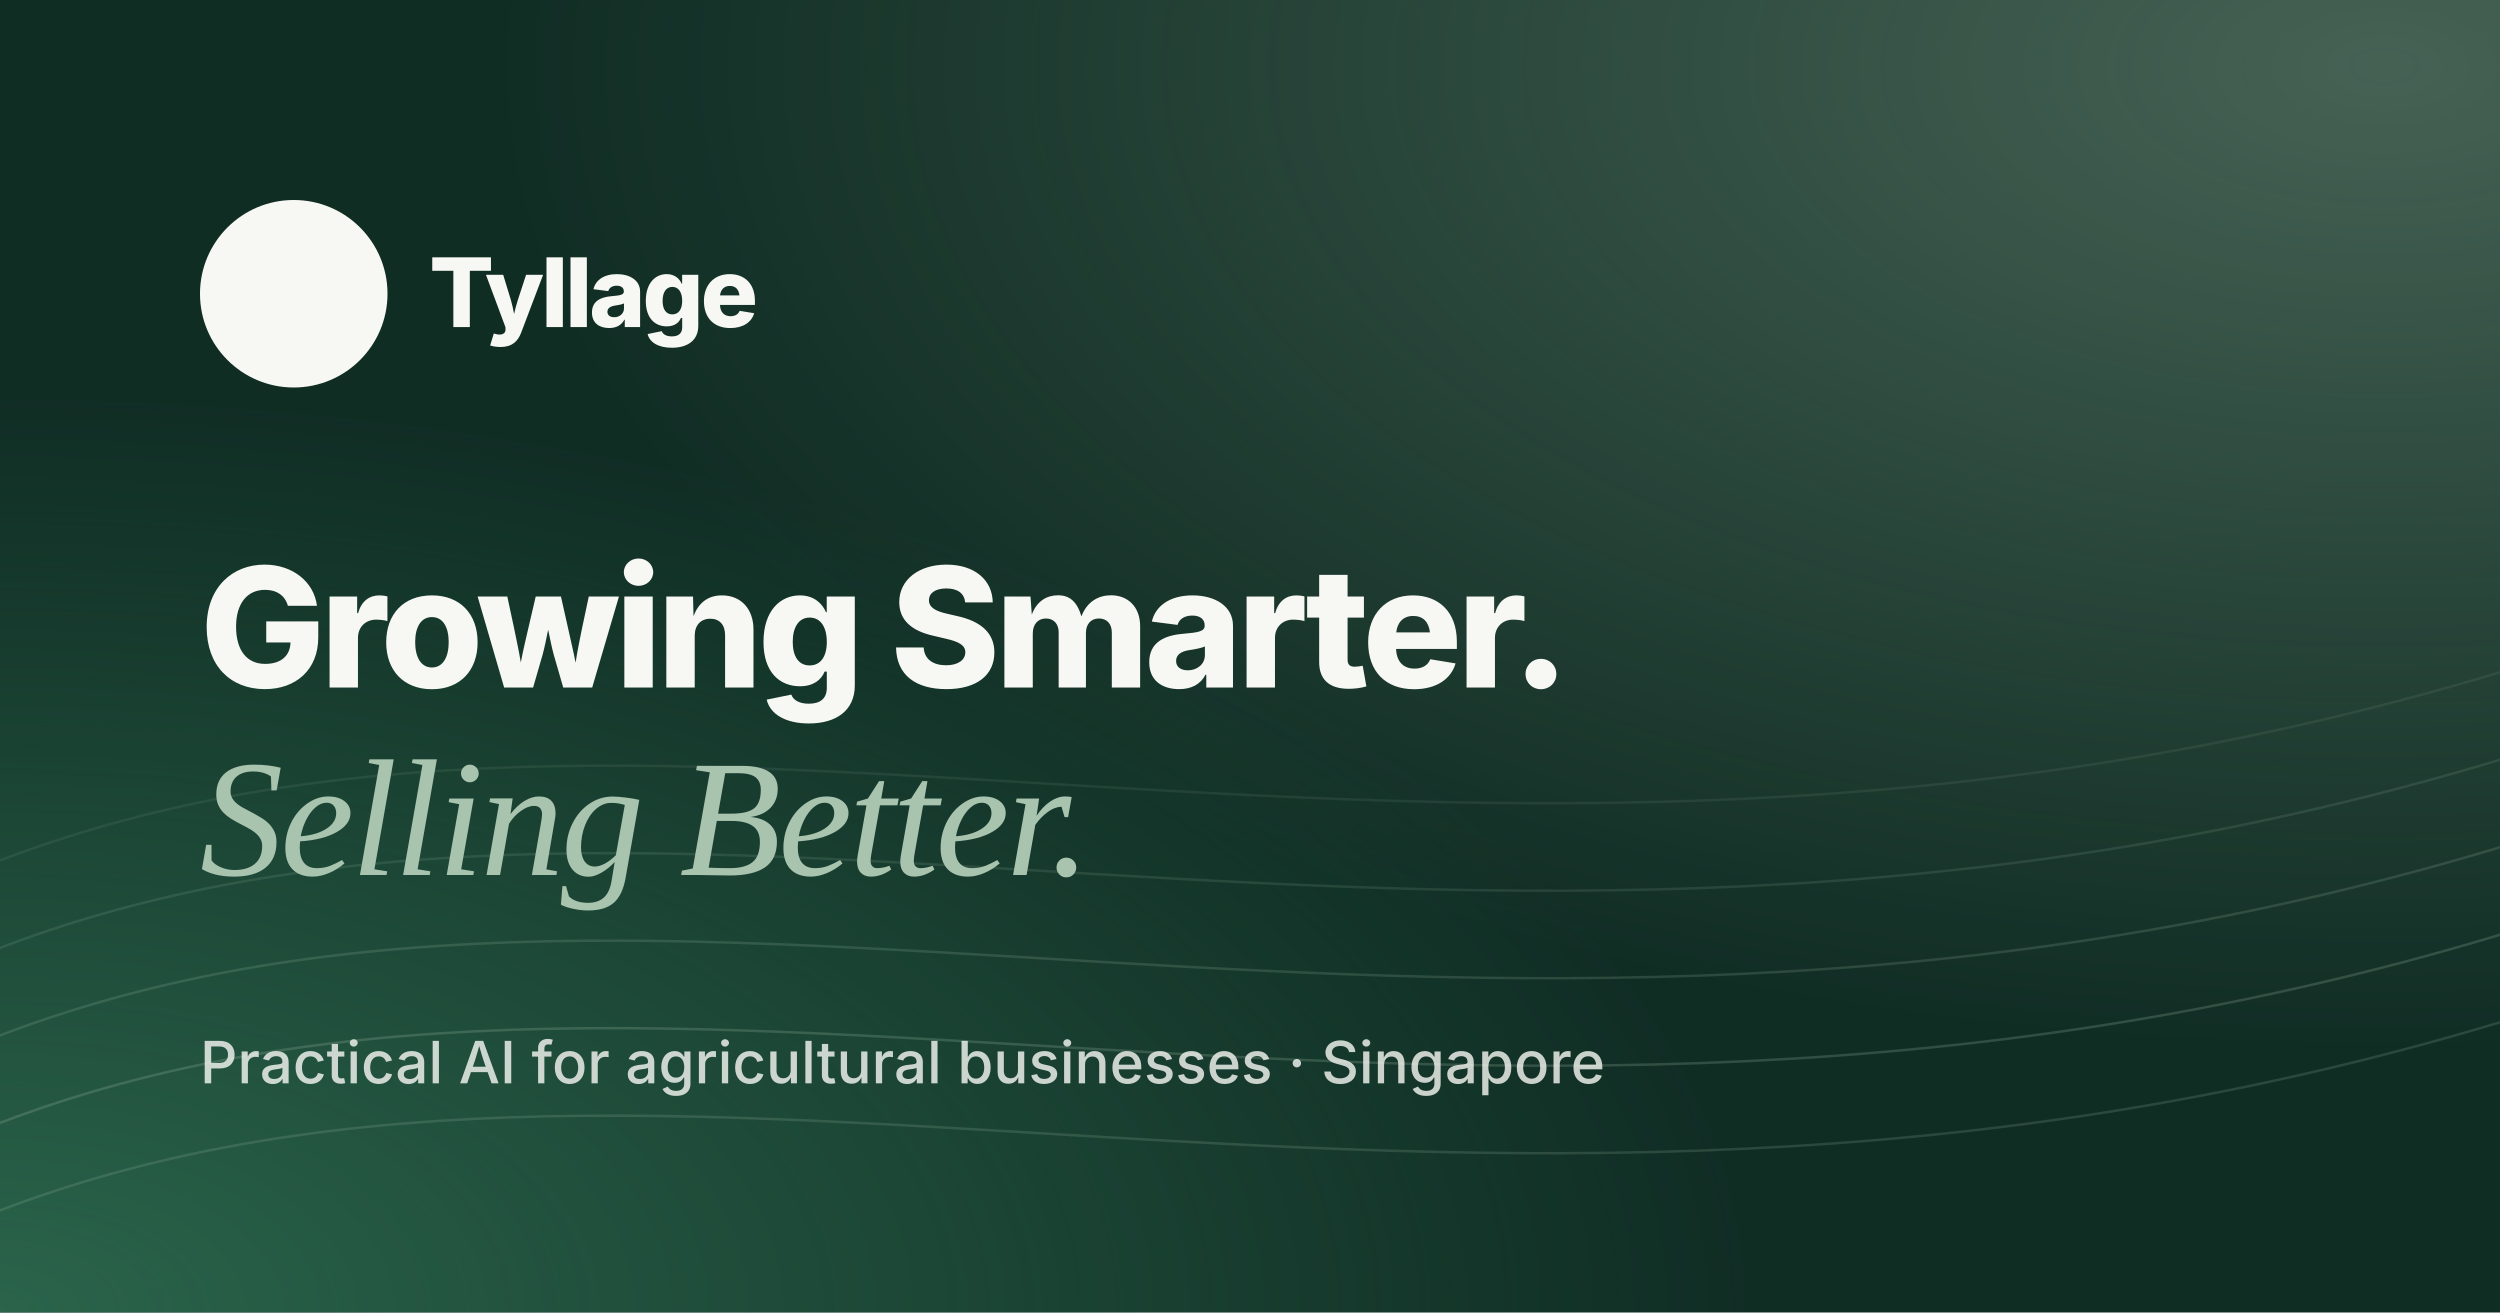
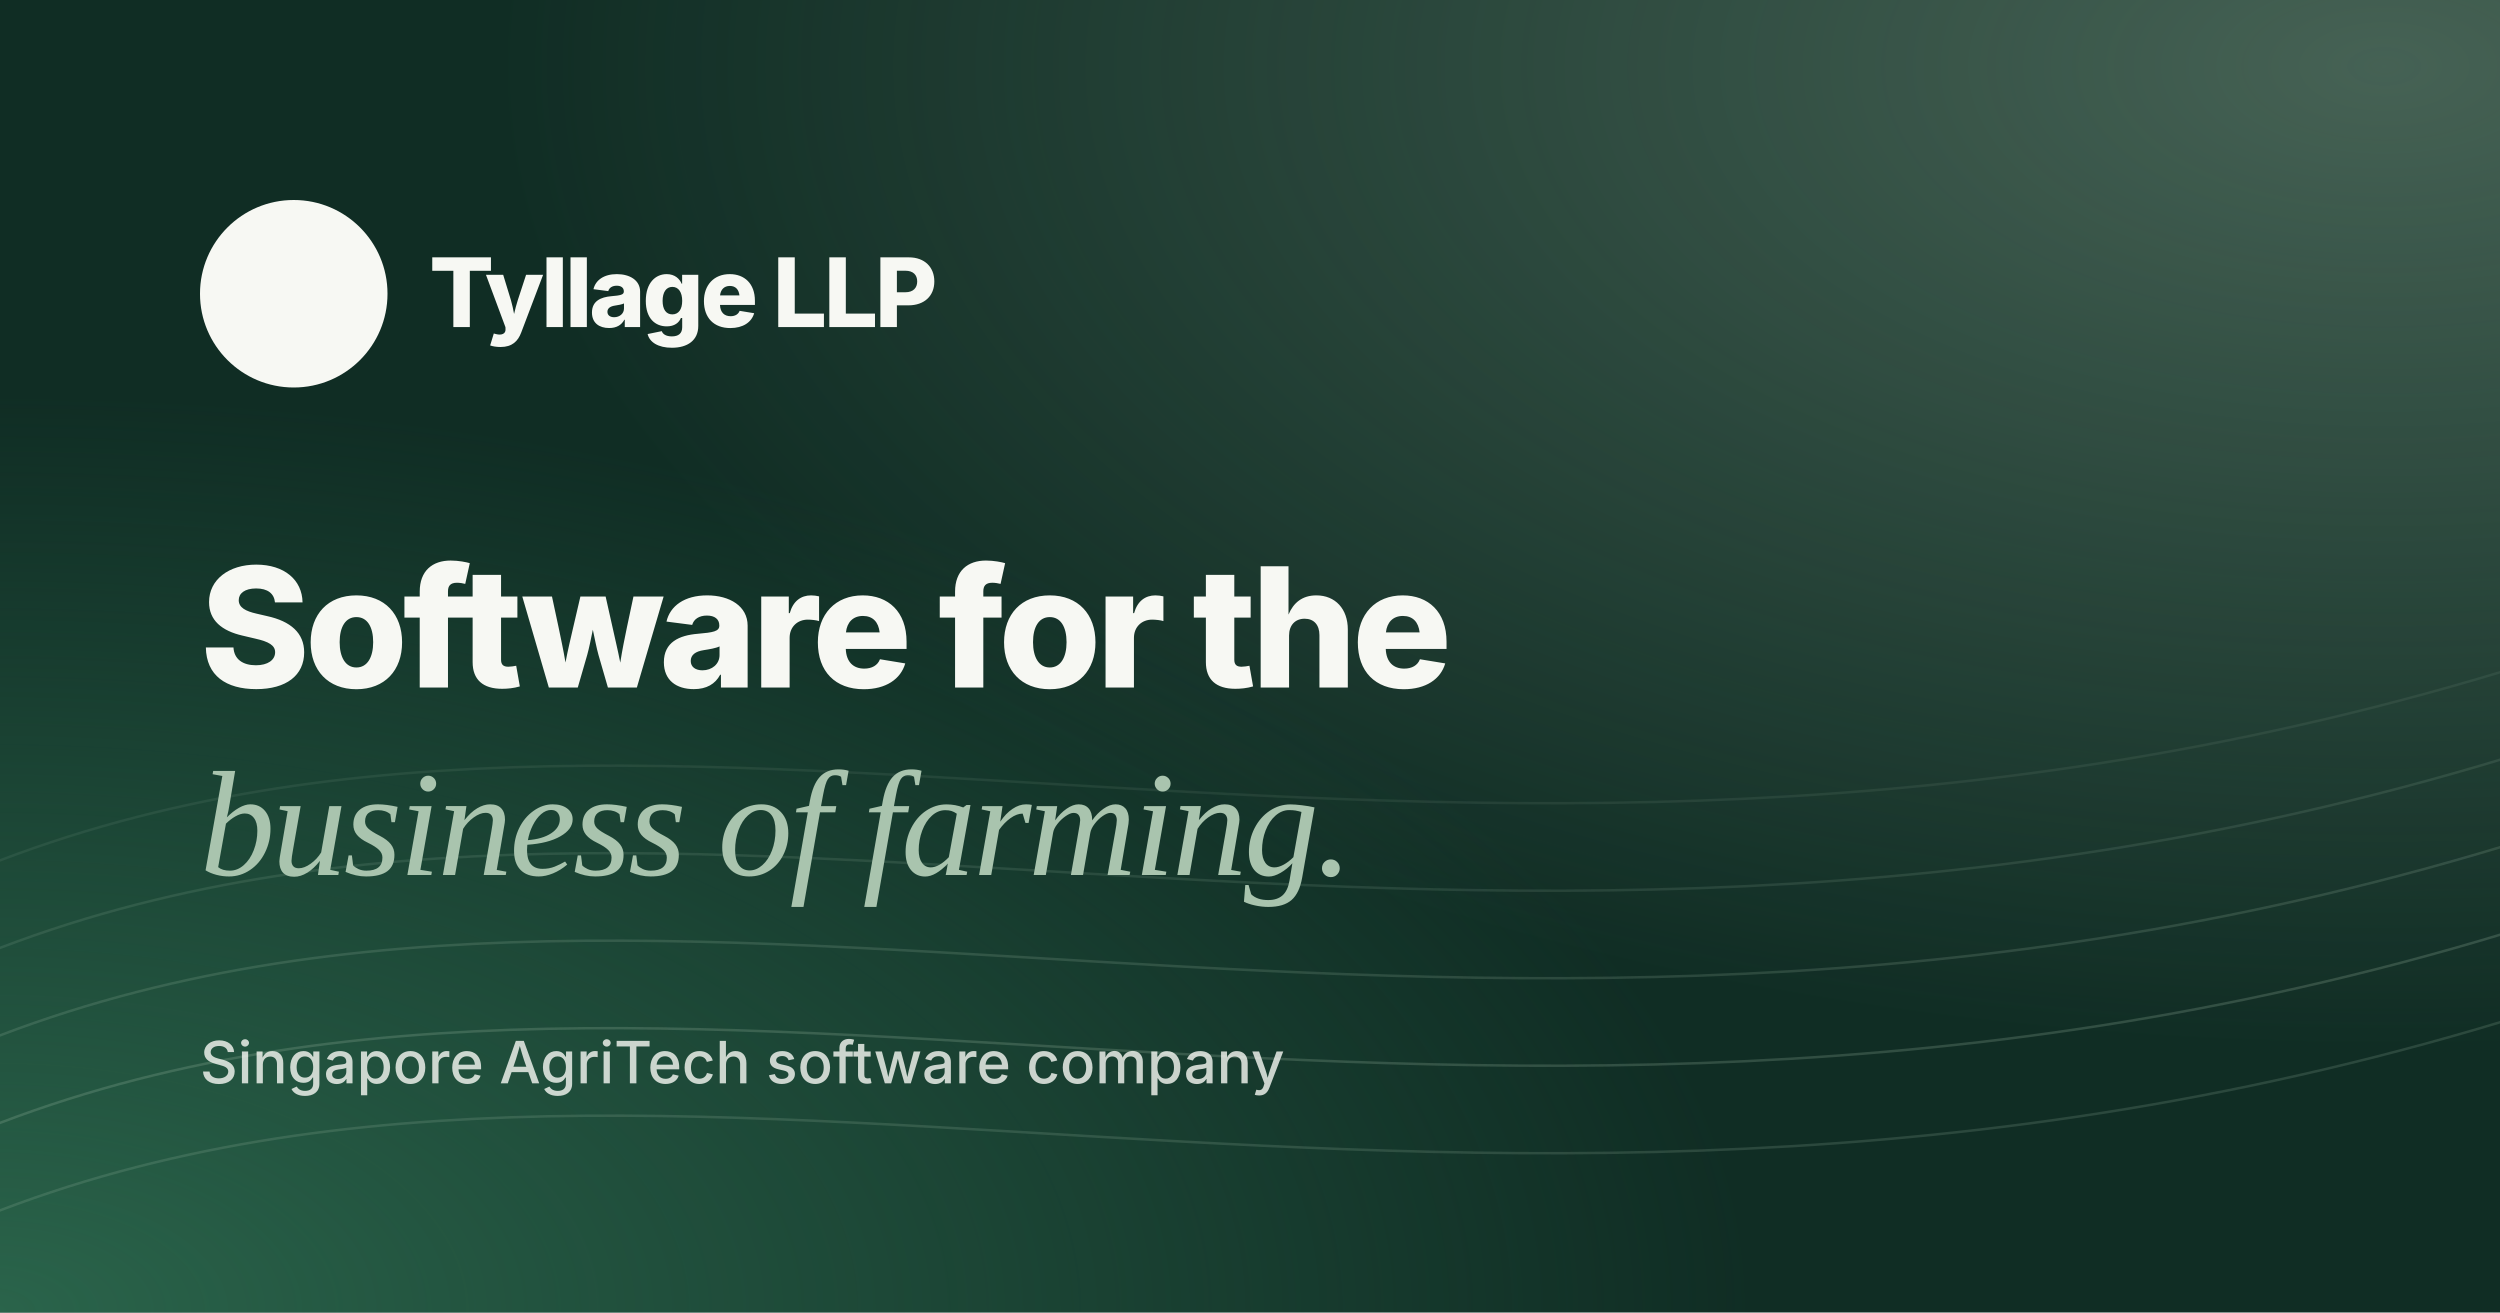
<svg xmlns="http://www.w3.org/2000/svg" width="1200" height="630" viewBox="0 0 1200 630">
  <defs>
    <radialGradient id="glow" cx="0.95" cy="0.05" r="0.75">
      <stop offset="0" stop-color="#A9C4AE" stop-opacity="0.35" />
      <stop offset="1" stop-color="#A9C4AE" stop-opacity="0" />
    </radialGradient>
    <radialGradient id="glow2" cx="0" cy="1" r="0.7">
      <stop offset="0" stop-color="#2D6A4F" stop-opacity="0.9" />
      <stop offset="1" stop-color="#2D6A4F" stop-opacity="0" />
    </radialGradient>
  </defs>
  <rect width="1200" height="630" fill="#102D24" />
  <rect width="1200" height="630" fill="url(#glow)" />
  <rect width="1200" height="630" fill="url(#glow2)" />
  <g fill="none" stroke="#A9C4AE" stroke-width="1.2">
    <path d="M-40 430 C 300 270, 700 490, 1240 310" opacity="0.10" />
    <path d="M-40 472 C 300 312, 700 532, 1240 352" opacity="0.14" />
    <path d="M-40 514 C 300 354, 700 574, 1240 394" opacity="0.18" />
    <path d="M-40 556 C 300 396, 700 616, 1240 436" opacity="0.22" />
    <path d="M-40 598 C 300 438, 700 658, 1240 478" opacity="0.18" />
  </g>
  <circle cx="141" cy="141" r="45" fill="#F7F8F3" />
-   <text x="206" y="157" font-family="Manrope, Inter, Segoe UI, Arial, sans-serif" font-size="46" font-weight="800" fill="#F7F8F3" letter-spacing="-1.5">Tyllage</text>
-   <text x="96" y="330" font-family="Manrope, Inter, Segoe UI, Arial, sans-serif" font-size="80" font-weight="800" fill="#F7F8F3" letter-spacing="-2.5">Growing Smarter.</text>
-   <text x="96" y="420" font-family="Georgia, 'Times New Roman', serif" font-size="80" font-style="italic" fill="#A9C4AE" letter-spacing="-1.5">Selling Better.</text>
-   <text x="96" y="520" font-family="Inter, Segoe UI, Arial, sans-serif" font-size="28" font-weight="500" fill="#F7F8F3" fill-opacity="0.8">Practical AI for agricultural businesses · Singapore</text>
+   <text x="206" y="157" font-family="Manrope, Inter, Segoe UI, Arial, sans-serif" font-size="46" font-weight="800" fill="#F7F8F3" letter-spacing="-1.5">Tyllage LLP</text>
+   <text x="96" y="330" font-family="Manrope, Inter, Segoe UI, Arial, sans-serif" font-size="80" font-weight="800" fill="#F7F8F3" letter-spacing="-2.5">Software for the</text>
+   <text x="96" y="420" font-family="Georgia, 'Times New Roman', serif" font-size="72" font-style="italic" fill="#A9C4AE" letter-spacing="-1.5">business of farming.</text>
+   <text x="96" y="520" font-family="Inter, Segoe UI, Arial, sans-serif" font-size="28" font-weight="500" fill="#F7F8F3" fill-opacity="0.8">Singapore AgriTech software company</text>
</svg>
